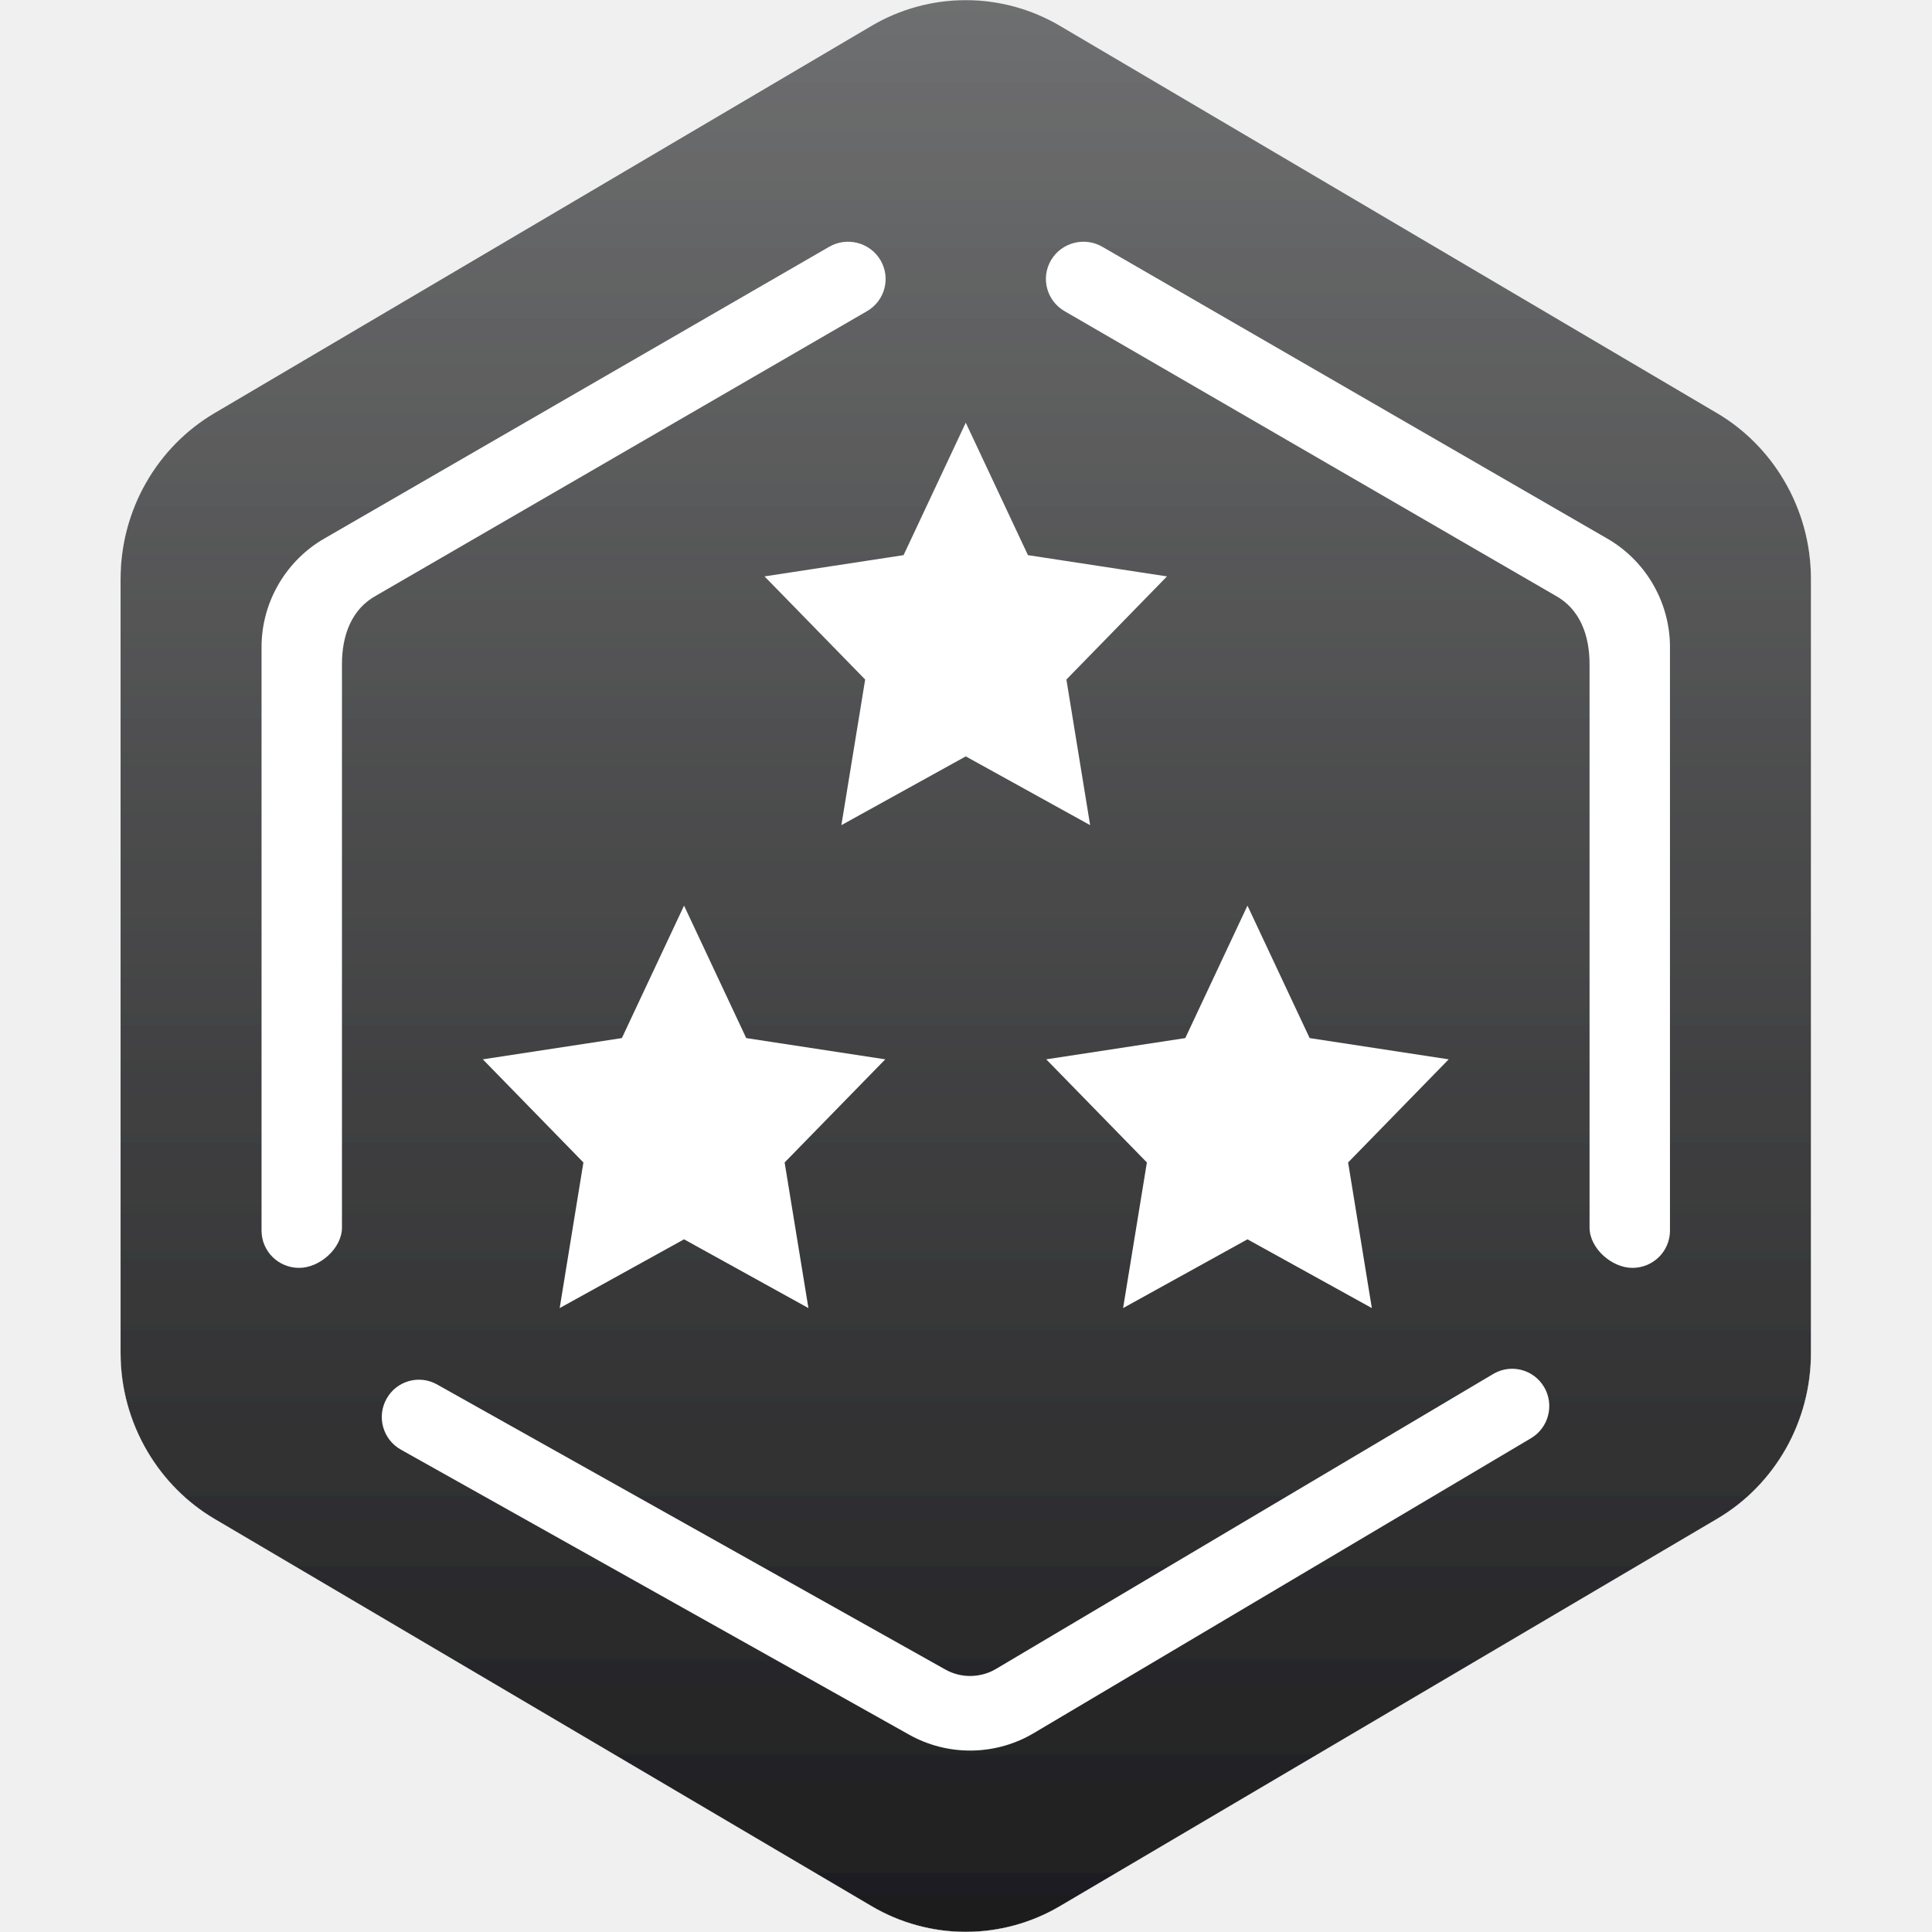
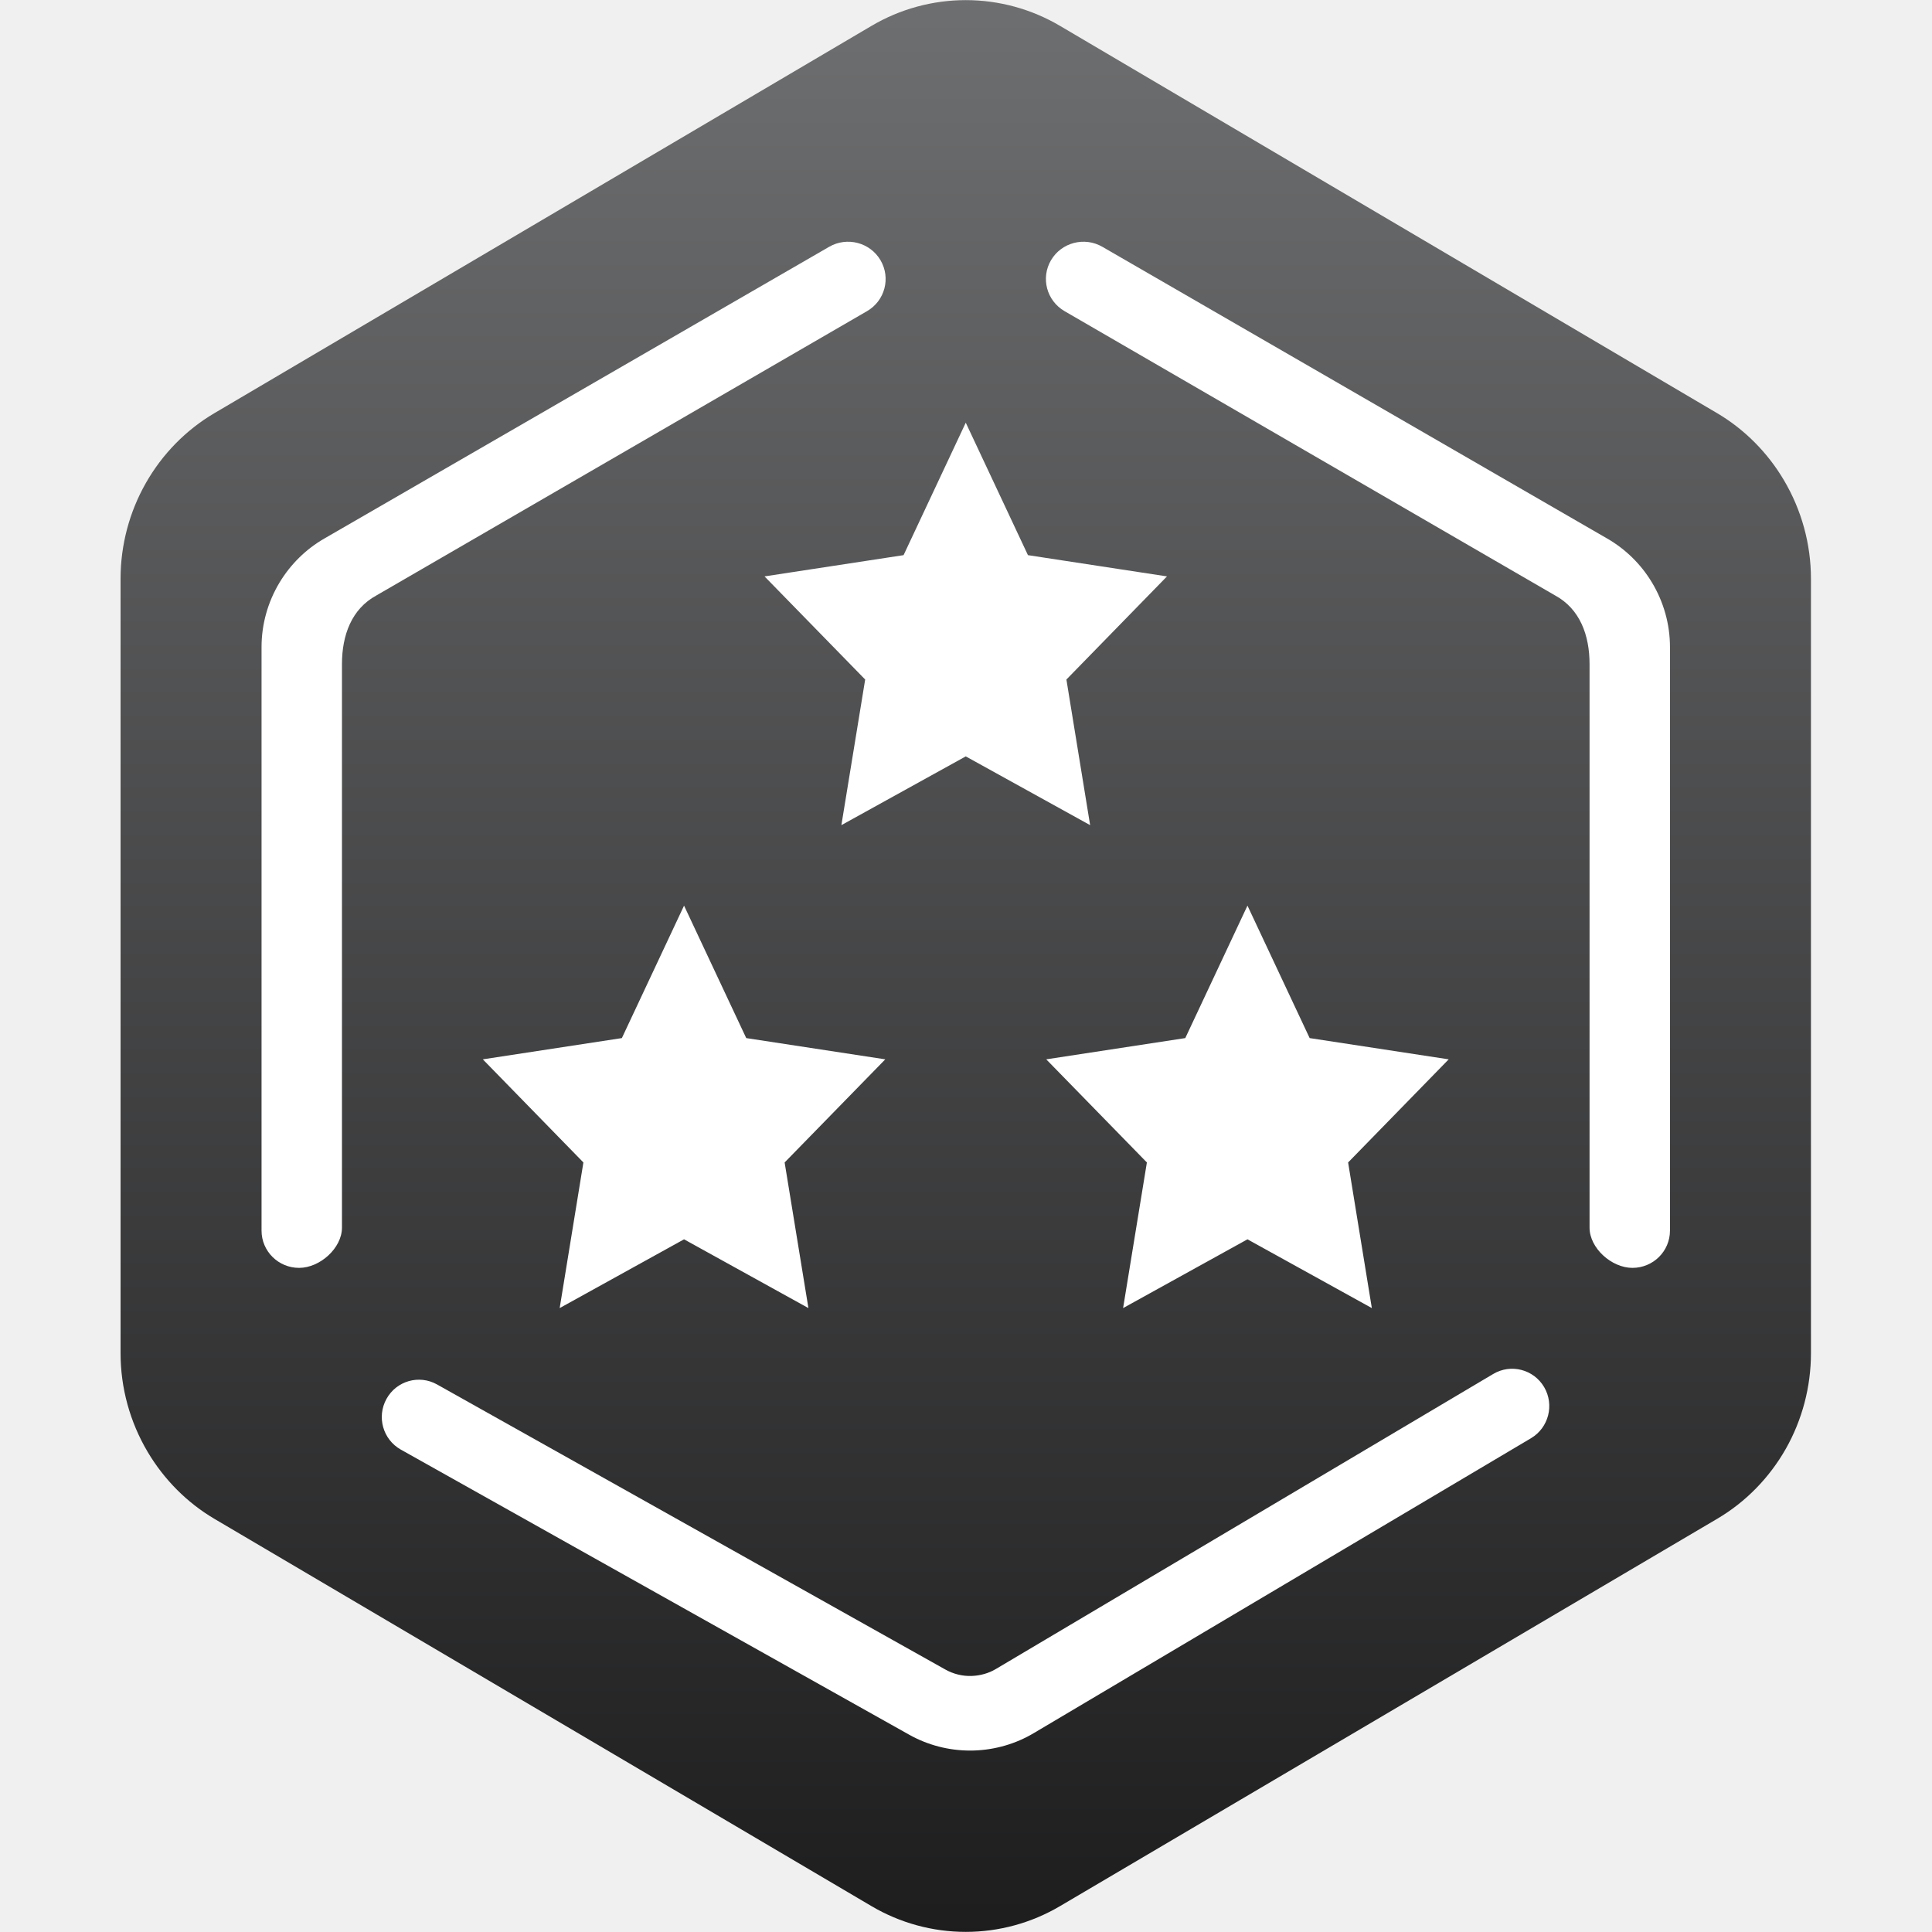
<svg xmlns="http://www.w3.org/2000/svg" version="1.1" width="32" height="32" viewBox="0 0 32 32">
  <defs>
-     <linearGradient id="gradient1" gradientUnits="userSpaceOnUse" x1="50.000%" y1="0.000%" x2="50.000%" y2="100.000%">
+     <linearGradient id="gradient1" x1="50.000%" y1="0.000%" x2="50.000%" y2="100.000%">
      <stop offset="0%" stop-color="#6E6F70" />
      <stop offset="100%" stop-color="#1D1D1E" />
    </linearGradient>
-     <filter id="bg-fx" filterUnits="userSpaceOnUse">
-       <feFlood flood-color="#E1E3E5" />
-       <feComposite operator="in" in2="SourceAlpha" result="sourceFill" />
-       <feBlend mode="normal" in="SourceGraphic" in2="sourceFill" result="gradientFill" />
-     </filter>
  </defs>
  <g id="icon_rank_11_act">
-     <path id="bg" d="M29.547,7.953 C29.276,7.494 28.893,7.110 28.442,6.844 C28.442,6.844 17.558,0.429 17.558,0.429 C17.084,0.149 16.544,0.002 15.996,0.002 C15.448,0.002 14.908,0.149 14.434,0.429 C14.434,0.429 3.550,6.844 3.550,6.844 C3.080,7.121 2.687,7.522 2.415,8.002 C2.142,8.482 1.997,9.030 1.997,9.585 C1.997,9.585 1.997,22.415 1.997,22.415 C1.997,22.988 2.152,23.552 2.445,24.047 C2.717,24.506 3.099,24.890 3.550,25.156 C3.550,25.156 14.434,31.571 14.434,31.571 C14.908,31.851 15.448,31.998 15.996,31.998 C16.544,31.998 17.084,31.851 17.558,31.571 C17.558,31.571 28.442,25.156 28.442,25.156 C28.913,24.879 29.305,24.478 29.578,23.998 C29.850,23.518 29.995,22.970 29.995,22.415 C29.995,22.415 29.995,9.585 29.995,9.585 C29.995,9.012 29.840,8.448 29.547,7.953 z" fill="url(#gradient1)" filter="url(#bg-fx)" />
+     <path id="bg" d="M29.547,7.953 C29.276,7.494 28.893,7.110 28.442,6.844 C28.442,6.844 17.558,0.429 17.558,0.429 C17.084,0.149 16.544,0.002 15.996,0.002 C15.448,0.002 14.908,0.149 14.434,0.429 C14.434,0.429 3.550,6.844 3.550,6.844 C3.080,7.121 2.687,7.522 2.415,8.002 C2.142,8.482 1.997,9.030 1.997,9.585 C1.997,9.585 1.997,22.415 1.997,22.415 C1.997,22.988 2.152,23.552 2.445,24.047 C2.717,24.506 3.099,24.890 3.550,25.156 C3.550,25.156 14.434,31.571 14.434,31.571 C14.908,31.851 15.448,31.998 15.996,31.998 C16.544,31.998 17.084,31.851 17.558,31.571 C17.558,31.571 28.442,25.156 28.442,25.156 C28.913,24.879 29.305,24.478 29.578,23.998 C29.850,23.518 29.995,22.970 29.995,22.415 C29.995,22.415 29.995,9.585 29.995,9.585 C29.995,9.012 29.840,8.448 29.547,7.953 z" fill="url(#gradient1)" />
    <path id="beam" d="M27.038,21.000 C26.694,21.000 26.328,20.674 26.328,20.333 C26.328,20.333 26.328,11.000 26.328,11.000 C26.328,10.523 26.170,10.085 25.755,9.861 C24.386,9.068 17.633,5.154 17.633,5.154 C17.336,4.982 17.235,4.605 17.408,4.310 C17.581,4.016 17.962,3.916 18.259,4.088 C18.259,4.088 26.622,8.921 26.622,8.921 C26.924,9.095 27.180,9.346 27.361,9.647 C27.557,9.972 27.660,10.342 27.660,10.717 C27.660,10.717 27.660,20.383 27.660,20.383 C27.660,20.724 27.382,21.000 27.038,21.000 zM17.663,11.255 L18.056,13.667 L15.996,12.528 L13.936,13.667 L14.330,11.255 L12.663,9.547 L14.966,9.195 L15.996,7.001 L17.026,9.195 L19.329,9.547 L17.663,11.255 zM14.360,5.154 C14.360,5.154 7.606,9.068 6.237,9.861 C5.822,10.085 5.664,10.523 5.664,11.000 C5.664,11.000 5.664,20.333 5.664,20.333 C5.664,20.674 5.298,21.000 4.954,21.000 C4.610,21.000 4.332,20.724 4.332,20.383 C4.332,20.383 4.332,10.717 4.332,10.717 C4.332,10.342 4.435,9.972 4.631,9.647 C4.813,9.346 5.068,9.095 5.370,8.921 C5.370,8.921 13.733,4.088 13.733,4.088 C14.030,3.916 14.411,4.016 14.584,4.310 C14.757,4.605 14.657,4.982 14.360,5.154 zM10.300,17.194 L11.330,15.000 L12.360,17.194 L14.663,17.546 L12.996,19.254 L13.390,21.666 L11.330,20.527 L9.270,21.666 L9.663,19.254 L7.997,17.546 L10.300,17.194 zM19.632,17.194 L20.662,15.000 L21.692,17.194 L23.995,17.546 L22.329,19.254 L22.722,21.666 L20.662,20.527 L18.602,21.666 L18.996,19.254 L17.329,17.546 L19.632,17.194 zM7.239,22.931 C7.239,22.931 15.655,27.651 15.655,27.651 C15.788,27.726 15.941,27.765 16.095,27.759 C16.237,27.754 16.375,27.715 16.493,27.645 C16.493,27.645 24.733,22.757 24.733,22.757 C25.026,22.583 25.403,22.681 25.576,22.975 C25.748,23.269 25.651,23.647 25.359,23.821 C25.359,23.821 17.119,28.708 17.119,28.708 C16.823,28.884 16.481,28.983 16.131,28.994 C16.111,28.994 16.090,28.995 16.070,28.995 C15.713,28.995 15.364,28.904 15.055,28.730 C15.055,28.730 6.639,24.010 6.639,24.010 C6.342,23.843 6.236,23.467 6.402,23.169 C6.567,22.871 6.942,22.764 7.239,22.931 z" fill="#FFFFFF" />
  </g>
</svg>
